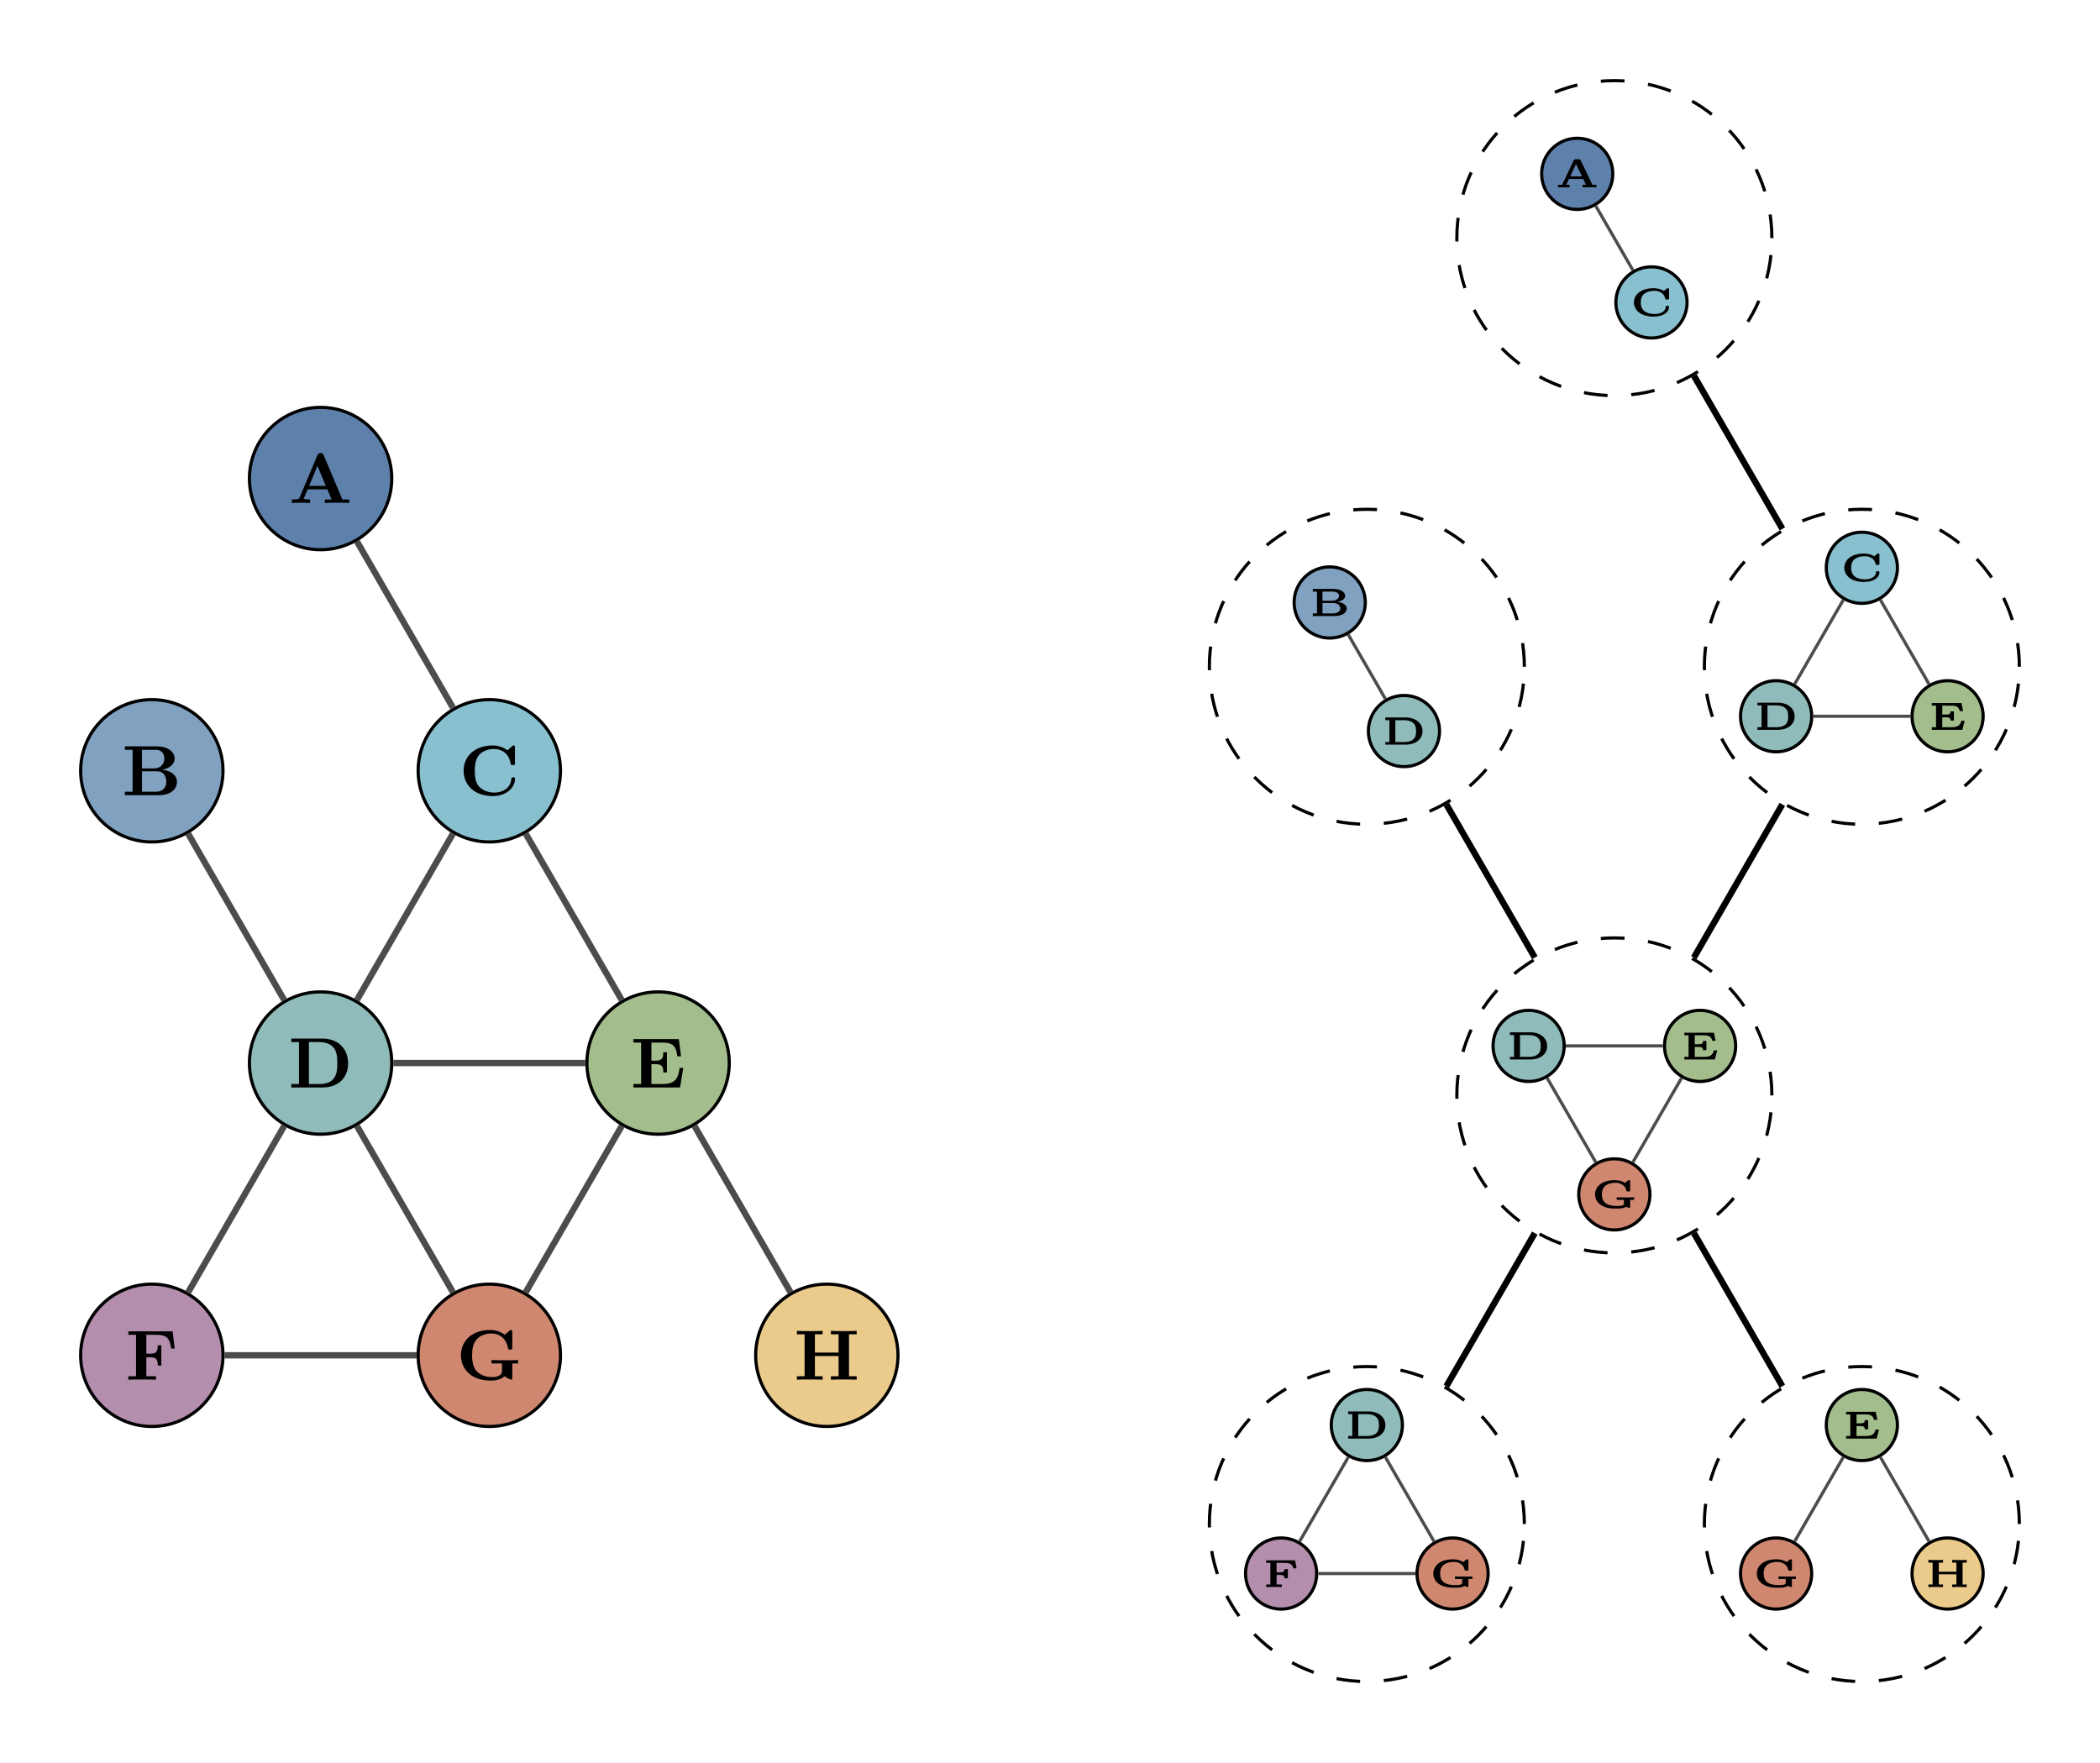
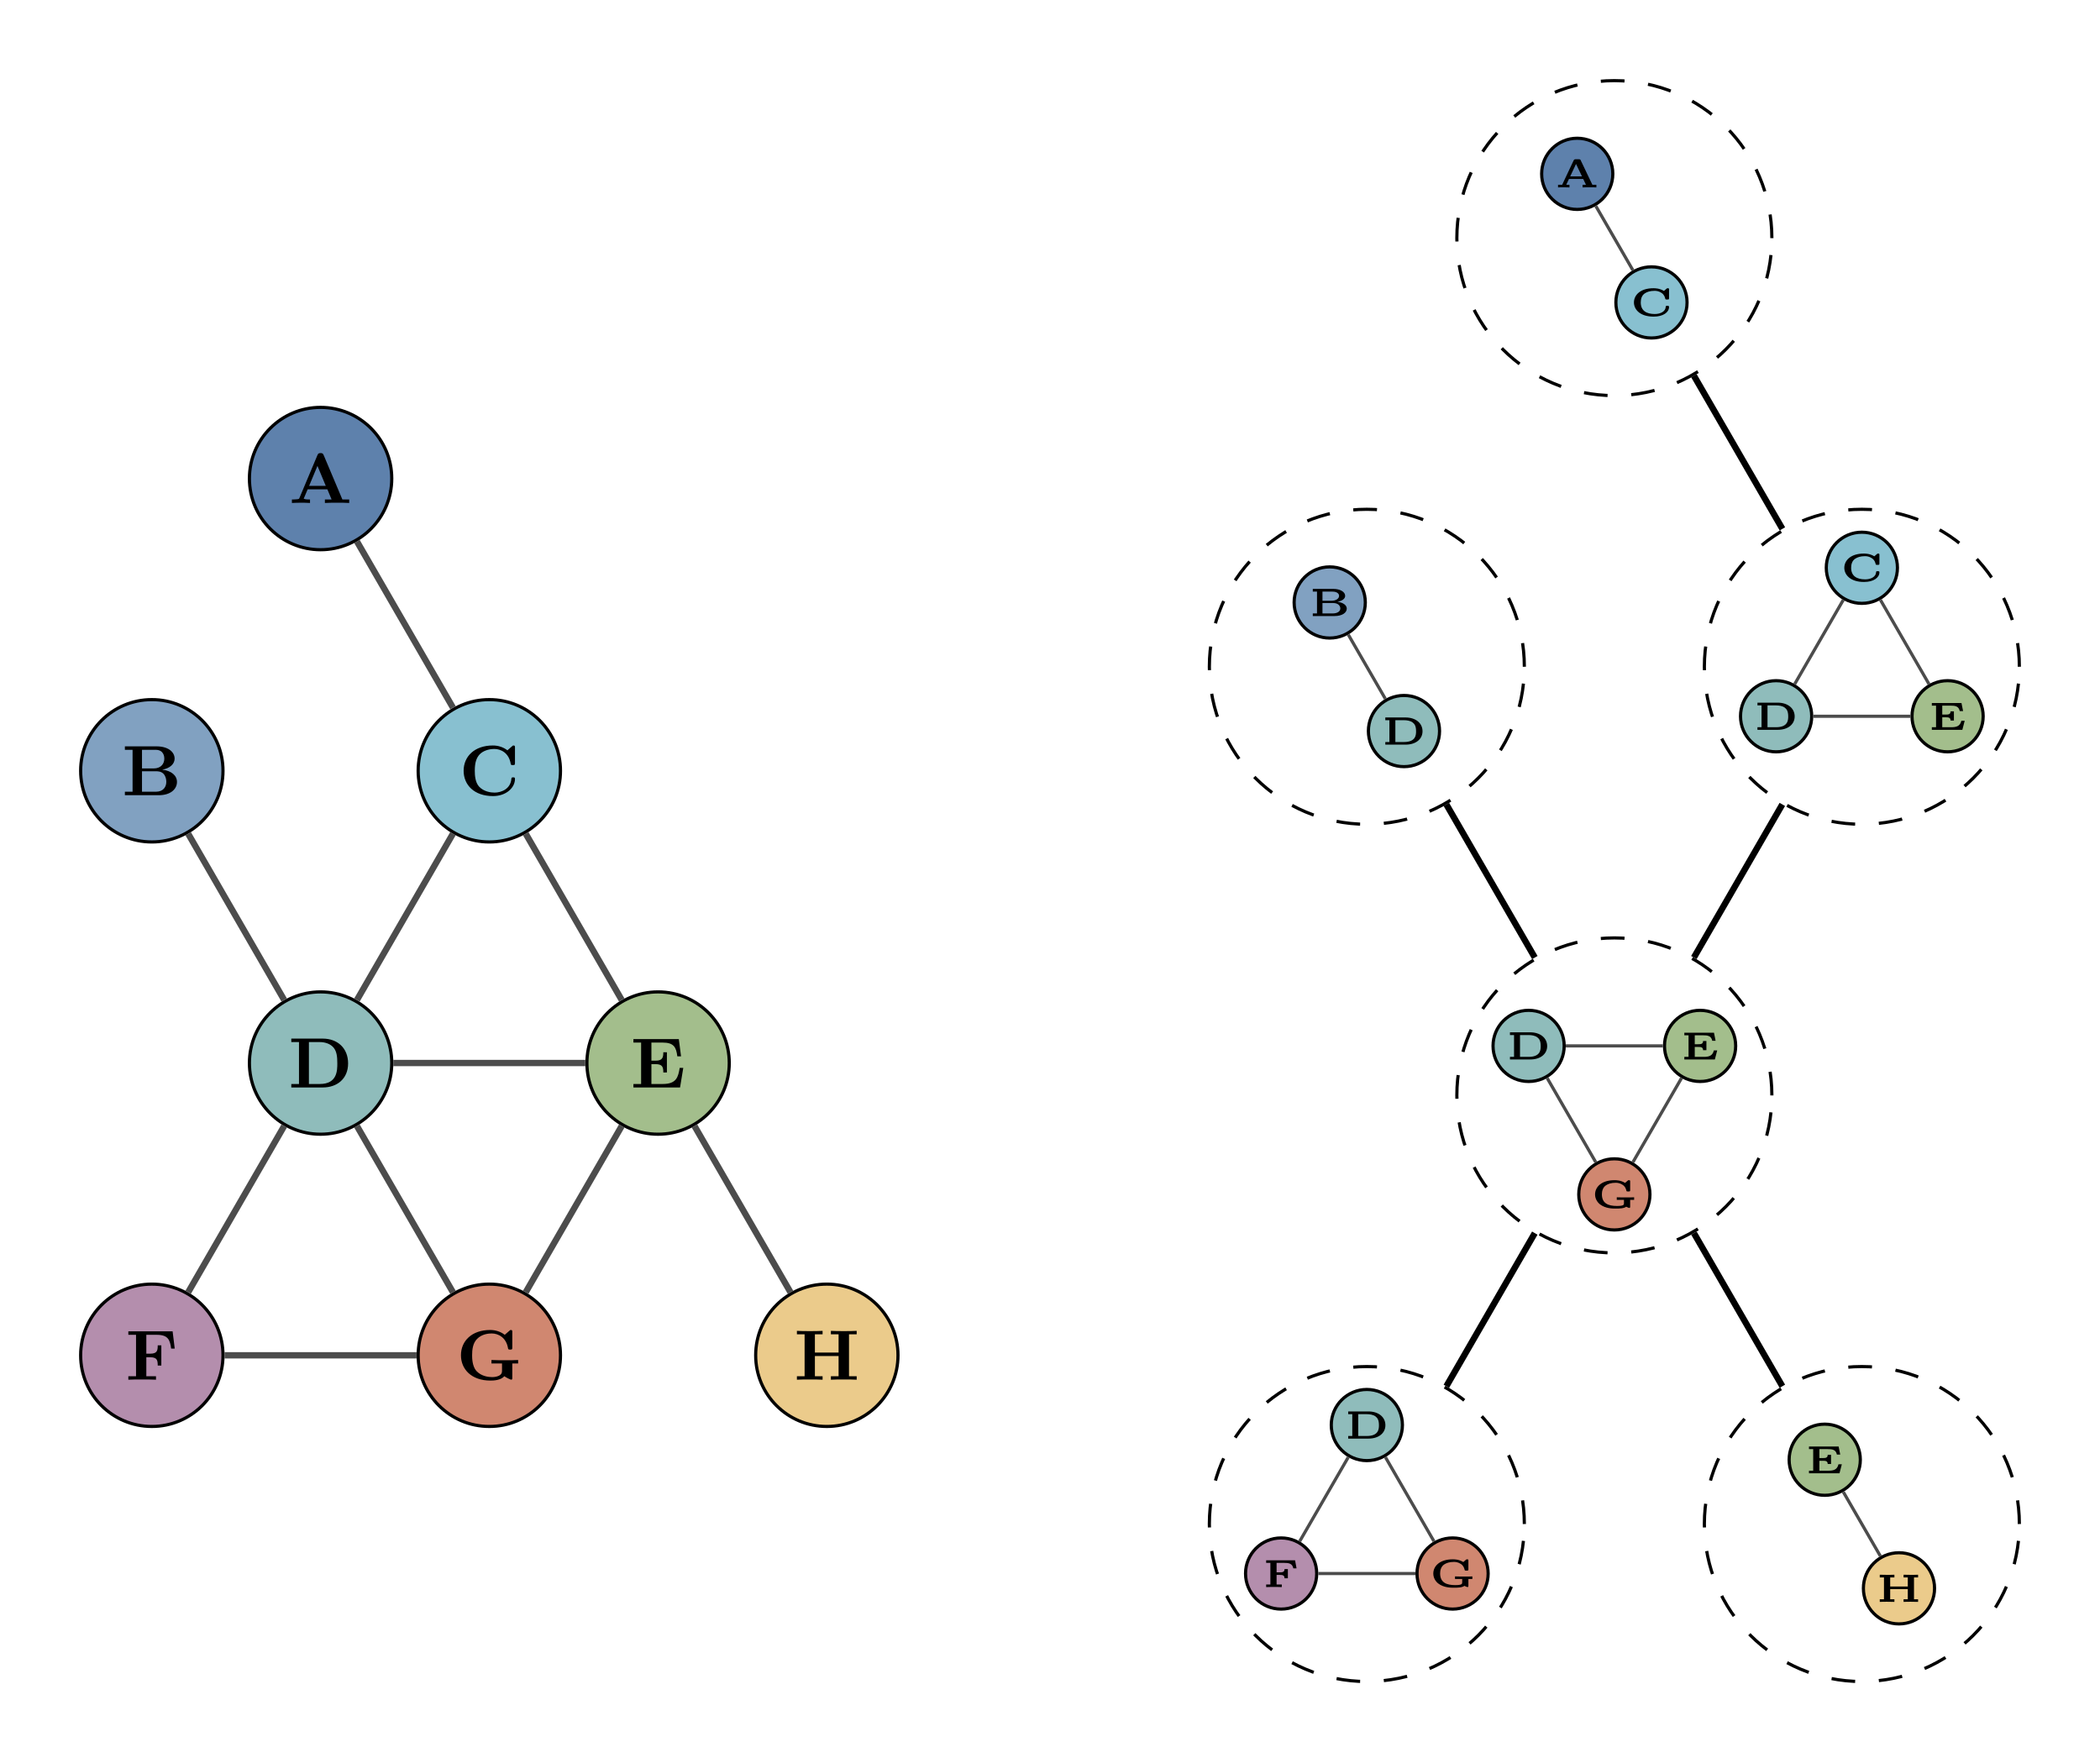
<svg xmlns="http://www.w3.org/2000/svg" xmlns:xlink="http://www.w3.org/1999/xlink" width="264.566pt" height="222.025pt" viewBox="0 0 264.566 222.025">
  <defs>
    <g>
      <g id="glyph-0-0">
        <path d="M 4.391 -6.031 C 4.297 -6.281 4.156 -6.281 4 -6.281 C 3.844 -6.281 3.703 -6.281 3.609 -6.031 L 1.344 -0.641 C 1.281 -0.5 1.281 -0.5 1.047 -0.469 C 0.891 -0.453 0.719 -0.438 0.578 -0.438 L 0.391 -0.438 L 0.391 0 C 0.891 -0.016 1 -0.031 1.484 -0.031 C 1.828 -0.031 2.109 -0.031 2.672 0 L 2.672 -0.438 C 2.438 -0.438 2.125 -0.438 1.875 -0.531 L 2.375 -1.719 L 4.859 -1.719 L 5.391 -0.438 L 4.547 -0.438 L 4.547 0 C 4.859 -0.031 5.766 -0.031 6.141 -0.031 C 6.516 -0.031 7.281 -0.031 7.609 0 L 7.609 -0.438 L 6.75 -0.438 Z M 3.609 -4.672 L 4.656 -2.156 L 2.562 -2.156 Z M 3.609 -4.672 " />
      </g>
      <g id="glyph-0-1">
        <path d="M 1.344 -5.719 L 1.344 -0.438 L 0.375 -0.438 L 0.375 0 L 4.641 0 C 6.172 0 6.938 -0.797 6.938 -1.672 C 6.938 -2.453 6.281 -3.078 5.078 -3.219 C 6.078 -3.391 6.641 -3.953 6.641 -4.609 C 6.641 -5.438 5.844 -6.156 4.359 -6.156 L 0.375 -6.156 L 0.375 -5.719 Z M 2.531 -3.375 L 2.531 -5.719 L 4.25 -5.719 C 5.312 -5.719 5.344 -4.797 5.344 -4.609 C 5.344 -3.953 4.906 -3.375 4.016 -3.375 Z M 2.531 -0.438 L 2.531 -3.016 L 4.344 -3.016 C 4.5 -3.016 4.969 -3.016 5.281 -2.656 C 5.531 -2.344 5.594 -1.969 5.594 -1.688 C 5.594 -1.062 5.234 -0.438 4.266 -0.438 Z M 2.531 -0.438 " />
      </g>
      <g id="glyph-0-2">
        <path d="M 7.062 -6 C 7.062 -6.156 7.062 -6.266 6.891 -6.266 C 6.797 -6.266 6.781 -6.25 6.703 -6.172 L 6.109 -5.656 C 5.594 -6.062 4.938 -6.266 4.281 -6.266 C 1.969 -6.266 0.594 -4.891 0.594 -3.078 C 0.594 -1.297 1.922 0.109 4.297 0.109 C 5.984 0.109 7.062 -0.969 7.062 -2.047 C 7.062 -2.25 6.984 -2.25 6.828 -2.25 C 6.734 -2.25 6.625 -2.25 6.609 -2.094 C 6.531 -0.797 5.344 -0.328 4.5 -0.328 C 4.016 -0.328 3.141 -0.438 2.531 -1.094 C 2.062 -1.625 2 -2.469 2 -3.078 C 2 -4.156 2.219 -4.688 2.578 -5.109 C 3 -5.578 3.734 -5.828 4.469 -5.828 C 5.266 -5.828 6.312 -5.344 6.531 -3.922 C 6.562 -3.797 6.656 -3.797 6.797 -3.797 C 7.047 -3.797 7.062 -3.828 7.062 -4.062 Z M 7.062 -6 " />
      </g>
      <g id="glyph-0-3">
        <path d="M 1.344 -5.719 L 1.344 -0.438 L 0.375 -0.438 L 0.375 0 L 4.344 0 C 6.125 0 7.531 -1.078 7.531 -3.031 C 7.531 -4.938 6.219 -6.156 4.328 -6.156 L 0.375 -6.156 L 0.375 -5.719 Z M 2.594 -0.438 L 2.594 -5.719 L 3.953 -5.719 C 4.656 -5.719 5.328 -5.484 5.719 -5 C 6.109 -4.5 6.172 -3.859 6.172 -3.031 C 6.172 -2.156 6.172 -0.438 3.969 -0.438 Z M 2.594 -0.438 " />
      </g>
      <g id="glyph-0-4">
        <path d="M 6.656 -2.469 L 6.203 -2.469 C 6.016 -1.328 5.812 -0.438 4.078 -0.438 L 2.641 -0.438 L 2.641 -2.938 L 3.172 -2.938 C 4.047 -2.938 4.141 -2.547 4.141 -1.891 L 4.594 -1.891 L 4.594 -4.438 L 4.141 -4.438 C 4.141 -3.781 4.047 -3.375 3.172 -3.375 L 2.641 -3.375 L 2.641 -5.656 L 4.062 -5.656 C 5.484 -5.656 5.766 -5.047 5.906 -3.922 L 6.375 -3.922 L 6.094 -6.094 L 0.375 -6.094 L 0.375 -5.656 L 1.344 -5.656 L 1.344 -0.438 L 0.375 -0.438 L 0.375 0 L 6.25 0 Z M 6.656 -2.469 " />
      </g>
      <g id="glyph-0-5">
        <path d="M 5.953 -6.094 L 0.375 -6.094 L 0.375 -5.656 L 1.344 -5.656 L 1.344 -0.438 L 0.375 -0.438 L 0.375 0 C 0.688 -0.031 1.672 -0.031 2.047 -0.031 C 2.469 -0.031 3.484 -0.031 3.859 0 L 3.859 -0.438 L 2.641 -0.438 L 2.641 -2.828 L 3.125 -2.828 C 4 -2.828 4.078 -2.453 4.078 -1.781 L 4.531 -1.781 L 4.531 -4.328 L 4.078 -4.328 C 4.078 -3.656 4 -3.281 3.125 -3.281 L 2.641 -3.281 L 2.641 -5.656 L 3.969 -5.656 C 5.406 -5.656 5.625 -4.984 5.766 -3.922 L 6.219 -3.922 Z M 5.953 -6.094 " />
      </g>
      <g id="glyph-0-6">
        <path d="M 7.062 -2.047 L 7.797 -2.047 L 7.797 -2.484 C 7.453 -2.453 6.672 -2.453 6.281 -2.453 C 5.844 -2.453 4.828 -2.453 4.438 -2.484 L 4.438 -2.047 L 5.766 -2.047 L 5.766 -1.141 C 5.766 -0.953 5.766 -0.703 5.375 -0.5 C 5.141 -0.391 4.844 -0.328 4.547 -0.328 C 4.062 -0.328 3.172 -0.422 2.531 -1.109 C 2.016 -1.703 2 -2.703 2 -3.078 C 2 -3.766 2.078 -4.594 2.625 -5.141 C 3.234 -5.766 4.094 -5.828 4.469 -5.828 C 5.266 -5.828 6.312 -5.344 6.531 -3.922 C 6.562 -3.797 6.656 -3.797 6.797 -3.797 C 7.047 -3.797 7.062 -3.828 7.062 -4.062 L 7.062 -6 C 7.062 -6.156 7.062 -6.266 6.891 -6.266 C 6.797 -6.266 6.781 -6.25 6.703 -6.172 L 6.109 -5.656 C 5.594 -6.062 4.938 -6.266 4.281 -6.266 C 1.969 -6.266 0.594 -4.891 0.594 -3.078 C 0.594 -1.344 1.891 0.109 4.312 0.109 C 4.719 0.109 5.594 0.078 6.062 -0.438 C 6.312 -0.25 6.859 0 6.938 0 C 7.062 0 7.062 -0.141 7.062 -0.266 Z M 7.062 -2.047 " />
      </g>
      <g id="glyph-0-7">
        <path d="M 6.938 -5.719 L 7.906 -5.719 L 7.906 -6.156 C 7.594 -6.125 6.656 -6.125 6.281 -6.125 C 5.922 -6.125 4.984 -6.125 4.656 -6.156 L 4.656 -5.719 L 5.625 -5.719 L 5.625 -3.422 L 2.641 -3.422 L 2.641 -5.719 L 3.609 -5.719 L 3.609 -6.156 C 3.297 -6.125 2.375 -6.125 2 -6.125 C 1.625 -6.125 0.688 -6.125 0.375 -6.156 L 0.375 -5.719 L 1.344 -5.719 L 1.344 -0.438 L 0.375 -0.438 L 0.375 0 C 0.688 -0.031 1.625 -0.031 1.984 -0.031 C 2.359 -0.031 3.297 -0.031 3.609 0 L 3.609 -0.438 L 2.641 -0.438 L 2.641 -2.984 L 5.625 -2.984 L 5.625 -0.438 L 4.656 -0.438 L 4.656 0 C 4.984 -0.031 5.906 -0.031 6.281 -0.031 C 6.641 -0.031 7.594 -0.031 7.906 0 L 7.906 -0.438 L 6.938 -0.438 Z M 6.938 -5.719 " />
      </g>
      <g id="glyph-1-0">
        <path d="M 4.094 -3.375 L 0.453 -3.375 L 0.453 -3.047 L 0.984 -3.047 L 0.984 -0.328 L 0.453 -0.328 L 0.453 0 C 0.766 -0.016 1.234 -0.016 1.391 -0.016 C 1.672 -0.016 2.172 -0.016 2.422 0 L 2.422 -0.328 L 1.766 -0.328 L 1.766 -1.531 L 2.172 -1.531 C 2.516 -1.531 2.766 -1.5 2.766 -1.109 L 3.188 -1.109 L 3.188 -2.266 L 2.766 -2.266 C 2.766 -1.891 2.516 -1.859 2.172 -1.859 L 1.766 -1.859 L 1.766 -3.047 L 2.75 -3.047 C 3.266 -3.047 3.75 -3 3.875 -2.359 L 4.281 -2.359 Z M 4.094 -3.375 " />
      </g>
      <g id="glyph-1-1">
        <path d="M 0.484 -3.422 L 0.484 -3.078 L 1 -3.078 L 1 -0.328 L 0.484 -0.328 L 0.484 0 L 3.031 0 C 4.328 0 5.172 -0.688 5.172 -1.688 C 5.172 -2.719 4.297 -3.422 3.031 -3.422 Z M 1.75 -0.328 L 1.75 -3.078 L 2.828 -3.078 C 3.203 -3.078 3.625 -3.016 3.922 -2.797 C 4.172 -2.609 4.359 -2.344 4.359 -1.688 C 4.359 -1.219 4.328 -0.328 2.828 -0.328 Z M 1.75 -0.328 " />
      </g>
      <g id="glyph-1-2">
        <path d="M 4.906 -1.016 L 5.406 -1.016 L 5.406 -1.344 C 5.125 -1.328 4.859 -1.328 4.453 -1.328 C 4.156 -1.328 3.469 -1.328 3.219 -1.344 L 3.219 -1.016 L 4.125 -1.016 L 4.125 -0.609 C 4.125 -0.406 4.125 -0.25 3.234 -0.25 C 2.141 -0.25 1.344 -0.578 1.344 -1.719 C 1.344 -2.078 1.438 -2.562 1.844 -2.844 C 2.125 -3.031 2.5 -3.172 3.094 -3.172 C 3.297 -3.172 3.625 -3.141 3.969 -2.906 C 4.328 -2.656 4.391 -2.328 4.438 -2.156 C 4.453 -2.078 4.531 -2.078 4.609 -2.078 L 4.719 -2.078 C 4.875 -2.078 4.906 -2.094 4.906 -2.25 L 4.906 -3.328 C 4.906 -3.438 4.906 -3.5 4.75 -3.5 C 4.688 -3.5 4.672 -3.5 4.609 -3.453 L 4.266 -3.156 C 3.703 -3.5 3.125 -3.5 2.953 -3.5 C 1.25 -3.5 0.484 -2.609 0.484 -1.703 C 0.484 -1.172 0.766 -0.719 1.109 -0.453 C 1.797 0.078 2.688 0.078 3.078 0.078 C 3.578 0.078 4.125 0.062 4.406 -0.156 C 4.5 -0.094 4.75 0 4.797 0 C 4.906 0 4.906 -0.109 4.906 -0.172 Z M 4.906 -1.016 " />
      </g>
      <g id="glyph-1-3">
        <path d="M 4.594 -1.141 L 4.172 -1.141 C 4 -0.406 3.484 -0.328 2.875 -0.328 L 1.766 -0.328 L 1.766 -1.578 L 2.203 -1.578 C 2.531 -1.578 2.812 -1.562 2.812 -1.172 L 3.234 -1.172 L 3.234 -2.328 L 2.812 -2.328 C 2.812 -1.938 2.531 -1.922 2.203 -1.922 L 1.766 -1.922 L 1.766 -3.047 L 2.812 -3.047 C 3.359 -3.047 3.844 -3 3.969 -2.359 L 4.391 -2.359 L 4.188 -3.375 L 0.453 -3.375 L 0.453 -3.047 L 0.984 -3.047 L 0.984 -0.328 L 0.453 -0.328 L 0.453 0 L 4.297 0 Z M 4.594 -1.141 " />
      </g>
      <g id="glyph-1-4">
        <path d="M 4.766 -3.078 L 5.281 -3.078 L 5.281 -3.422 C 5 -3.406 4.547 -3.406 4.375 -3.406 C 4.266 -3.406 3.781 -3.406 3.453 -3.422 L 3.453 -3.078 L 3.984 -3.078 L 3.984 -1.938 L 1.766 -1.938 L 1.766 -3.078 L 2.297 -3.078 L 2.297 -3.422 C 2 -3.406 1.547 -3.406 1.375 -3.406 C 1.266 -3.406 0.781 -3.406 0.453 -3.422 L 0.453 -3.078 L 0.984 -3.078 L 0.984 -0.328 L 0.453 -0.328 L 0.453 0 C 0.75 -0.016 1.203 -0.016 1.375 -0.016 C 1.484 -0.016 1.969 -0.016 2.297 0 L 2.297 -0.328 L 1.766 -0.328 L 1.766 -1.609 L 3.984 -1.609 L 3.984 -0.328 L 3.453 -0.328 L 3.453 0 C 3.75 -0.016 4.203 -0.016 4.375 -0.016 C 4.469 -0.016 4.953 -0.016 5.281 0 L 5.281 -0.328 L 4.766 -0.328 Z M 4.766 -3.078 " />
      </g>
      <g id="glyph-1-5">
        <path d="M 0.5 -3.422 L 0.5 -3.078 L 1.031 -3.078 L 1.031 -0.328 L 0.5 -0.328 L 0.5 0 L 3.234 0 C 4.219 0 4.781 -0.422 4.781 -0.938 C 4.781 -1.359 4.344 -1.703 3.594 -1.797 C 4.203 -1.906 4.578 -2.172 4.578 -2.547 C 4.578 -3.031 3.984 -3.422 3.047 -3.422 Z M 1.719 -1.922 L 1.719 -3.078 L 2.984 -3.078 C 3.578 -3.078 3.812 -2.797 3.812 -2.547 C 3.812 -2.188 3.422 -1.922 2.828 -1.922 Z M 1.719 -0.328 L 1.719 -1.641 L 3.047 -1.641 C 3.781 -1.641 3.969 -1.219 3.969 -0.953 C 3.969 -0.562 3.562 -0.328 3 -0.328 Z M 1.719 -0.328 " />
      </g>
      <g id="glyph-1-6">
        <path d="M 4.906 -3.328 C 4.906 -3.438 4.906 -3.5 4.75 -3.5 C 4.688 -3.5 4.672 -3.5 4.609 -3.453 L 4.266 -3.156 C 3.703 -3.5 3.125 -3.5 2.953 -3.5 C 1.25 -3.5 0.484 -2.609 0.484 -1.703 C 0.484 -0.844 1.219 0.078 2.969 0.078 C 4.172 0.078 4.906 -0.469 4.906 -1.141 C 4.906 -1.281 4.812 -1.281 4.719 -1.281 L 4.656 -1.281 C 4.531 -1.281 4.5 -1.281 4.484 -1.125 C 4.453 -0.578 3.844 -0.25 3.109 -0.25 C 2.031 -0.25 1.344 -0.688 1.344 -1.703 C 1.344 -2.125 1.453 -2.578 1.844 -2.844 C 2.125 -3.031 2.5 -3.172 3.094 -3.172 C 3.297 -3.172 3.625 -3.141 3.969 -2.906 C 4.328 -2.656 4.391 -2.328 4.438 -2.156 C 4.453 -2.078 4.531 -2.078 4.609 -2.078 L 4.719 -2.078 C 4.875 -2.078 4.906 -2.094 4.906 -2.25 Z M 4.906 -3.328 " />
      </g>
      <g id="glyph-1-7">
        <path d="M 3.234 -3.375 C 3.188 -3.5 3.156 -3.547 2.969 -3.547 L 2.594 -3.547 C 2.469 -3.547 2.391 -3.547 2.312 -3.375 L 0.875 -0.328 L 0.359 -0.328 L 0.359 0 C 0.594 -0.016 0.812 -0.016 1.047 -0.016 C 1.312 -0.016 1.641 0 1.797 0 L 1.797 -0.328 L 1.391 -0.328 L 1.734 -1.062 L 3.531 -1.062 L 3.875 -0.328 L 3.453 -0.328 L 3.453 0 C 3.719 -0.016 4.156 -0.016 4.359 -0.016 C 4.656 -0.016 4.922 -0.016 5.188 0 L 5.188 -0.328 L 4.688 -0.328 Z M 2.625 -2.953 L 3.375 -1.391 L 1.891 -1.391 Z M 2.625 -2.953 " />
      </g>
    </g>
  </defs>
  <path fill-rule="nonzero" fill="rgb(36.864%, 50.586%, 67.45%)" fill-opacity="1" stroke-width="0.399" stroke-linecap="butt" stroke-linejoin="miter" stroke="rgb(0%, 0%, 0%)" stroke-opacity="1" stroke-miterlimit="10" d="M -12.293 131.728 C -12.293 136.681 -16.308 140.693 -21.261 140.693 C -26.21 140.693 -30.226 136.681 -30.226 131.728 C -30.226 126.775 -26.21 122.759 -21.261 122.759 C -16.308 122.759 -12.293 126.775 -12.293 131.728 Z M -12.293 131.728 " transform="matrix(1, 0, 0, -1, 61.648, 192.021)" />
  <g fill="rgb(0%, 0%, 0%)" fill-opacity="1">
    <use xlink:href="#glyph-0-0" x="36.385" y="63.371" />
  </g>
  <path fill-rule="nonzero" fill="rgb(50.586%, 63.135%, 75.687%)" fill-opacity="1" stroke-width="0.399" stroke-linecap="butt" stroke-linejoin="miter" stroke="rgb(0%, 0%, 0%)" stroke-opacity="1" stroke-miterlimit="10" d="M -33.554 94.904 C -33.554 99.857 -37.57 103.873 -42.519 103.873 C -47.472 103.873 -51.488 99.857 -51.488 94.904 C -51.488 89.955 -47.472 85.939 -42.519 85.939 C -37.57 85.939 -33.554 89.955 -33.554 94.904 Z M -33.554 94.904 " transform="matrix(1, 0, 0, -1, 61.648, 192.021)" />
  <g fill="rgb(0%, 0%, 0%)" fill-opacity="1">
    <use xlink:href="#glyph-0-1" x="15.358" y="100.193" />
  </g>
  <path fill-rule="nonzero" fill="rgb(53.333%, 75.293%, 81.569%)" fill-opacity="1" stroke-width="0.399" stroke-linecap="butt" stroke-linejoin="miter" stroke="rgb(0%, 0%, 0%)" stroke-opacity="1" stroke-miterlimit="10" d="M 8.965 94.904 C 8.965 99.857 4.954 103.873 0 103.873 C -4.953 103.873 -8.968 99.857 -8.968 94.904 C -8.968 89.955 -4.953 85.939 0 85.939 C 4.954 85.939 8.965 89.955 8.965 94.904 Z M 8.965 94.904 " transform="matrix(1, 0, 0, -1, 61.648, 192.021)" />
  <g fill="rgb(0%, 0%, 0%)" fill-opacity="1">
    <use xlink:href="#glyph-0-2" x="57.816" y="100.193" />
  </g>
  <path fill-rule="nonzero" fill="rgb(56.078%, 73.723%, 73.334%)" fill-opacity="1" stroke-width="0.399" stroke-linecap="butt" stroke-linejoin="miter" stroke="rgb(0%, 0%, 0%)" stroke-opacity="1" stroke-miterlimit="10" d="M -12.293 58.084 C -12.293 63.033 -16.308 67.048 -21.261 67.048 C -26.21 67.048 -30.226 63.033 -30.226 58.084 C -30.226 53.13 -26.21 49.115 -21.261 49.115 C -16.308 49.115 -12.293 53.13 -12.293 58.084 Z M -12.293 58.084 " transform="matrix(1, 0, 0, -1, 61.648, 192.021)" />
  <g fill="rgb(0%, 0%, 0%)" fill-opacity="1">
    <use xlink:href="#glyph-0-3" x="36.324" y="137.015" />
  </g>
  <path fill-rule="nonzero" fill="rgb(63.921%, 74.509%, 54.903%)" fill-opacity="1" stroke-width="0.399" stroke-linecap="butt" stroke-linejoin="miter" stroke="rgb(0%, 0%, 0%)" stroke-opacity="1" stroke-miterlimit="10" d="M 30.227 58.084 C 30.227 63.033 26.211 67.048 21.258 67.048 C 16.309 67.048 12.293 63.033 12.293 58.084 C 12.293 53.13 16.309 49.115 21.258 49.115 C 26.211 49.115 30.227 53.13 30.227 58.084 Z M 30.227 58.084 " transform="matrix(1, 0, 0, -1, 61.648, 192.021)" />
  <g fill="rgb(0%, 0%, 0%)" fill-opacity="1">
    <use xlink:href="#glyph-0-4" x="79.426" y="137.015" />
  </g>
  <path fill-rule="nonzero" fill="rgb(70.589%, 55.684%, 67.844%)" fill-opacity="1" stroke-width="0.399" stroke-linecap="butt" stroke-linejoin="miter" stroke="rgb(0%, 0%, 0%)" stroke-opacity="1" stroke-miterlimit="10" d="M -33.554 21.259 C -33.554 26.212 -37.57 30.228 -42.519 30.228 C -47.472 30.228 -51.488 26.212 -51.488 21.259 C -51.488 16.306 -47.472 12.294 -42.519 12.294 C -37.57 12.294 -33.554 16.306 -33.554 21.259 Z M -33.554 21.259 " transform="matrix(1, 0, 0, -1, 61.648, 192.021)" />
  <g fill="rgb(0%, 0%, 0%)" fill-opacity="1">
    <use xlink:href="#glyph-0-5" x="15.794" y="173.837" />
  </g>
  <path fill-rule="nonzero" fill="rgb(81.569%, 52.939%, 43.921%)" fill-opacity="1" stroke-width="0.399" stroke-linecap="butt" stroke-linejoin="miter" stroke="rgb(0%, 0%, 0%)" stroke-opacity="1" stroke-miterlimit="10" d="M 8.965 21.259 C 8.965 26.212 4.954 30.228 0 30.228 C -4.953 30.228 -8.968 26.212 -8.968 21.259 C -8.968 16.306 -4.953 12.294 0 12.294 C 4.954 12.294 8.965 16.306 8.965 21.259 Z M 8.965 21.259 " transform="matrix(1, 0, 0, -1, 61.648, 192.021)" />
  <g fill="rgb(0%, 0%, 0%)" fill-opacity="1">
    <use xlink:href="#glyph-0-6" x="57.479" y="173.837" />
  </g>
  <path fill-rule="nonzero" fill="rgb(92.157%, 79.607%, 54.509%)" fill-opacity="1" stroke-width="0.399" stroke-linecap="butt" stroke-linejoin="miter" stroke="rgb(0%, 0%, 0%)" stroke-opacity="1" stroke-miterlimit="10" d="M 51.485 21.259 C 51.485 26.212 47.473 30.228 42.52 30.228 C 37.567 30.228 33.555 26.212 33.555 21.259 C 33.555 16.306 37.567 12.294 42.52 12.294 C 47.473 12.294 51.485 16.306 51.485 21.259 Z M 51.485 21.259 " transform="matrix(1, 0, 0, -1, 61.648, 192.021)" />
  <g fill="rgb(0%, 0%, 0%)" fill-opacity="1">
    <use xlink:href="#glyph-0-7" x="100.023" y="173.837" />
  </g>
  <path fill="none" stroke-width="0.797" stroke-linecap="butt" stroke-linejoin="miter" stroke="rgb(29.999%, 29.999%, 29.999%)" stroke-opacity="1" stroke-miterlimit="10" d="M -16.679 123.802 L -4.582 102.853 " transform="matrix(1, 0, 0, -1, 61.648, 192.021)" />
  <path fill="none" stroke-width="0.797" stroke-linecap="butt" stroke-linejoin="miter" stroke="rgb(29.999%, 29.999%, 29.999%)" stroke-opacity="1" stroke-miterlimit="10" d="M -37.941 86.974 L -25.847 66.025 " transform="matrix(1, 0, 0, -1, 61.648, 192.021)" />
  <path fill="none" stroke-width="0.797" stroke-linecap="butt" stroke-linejoin="miter" stroke="rgb(29.999%, 29.999%, 29.999%)" stroke-opacity="1" stroke-miterlimit="10" d="M -4.585 86.978 L -16.679 66.025 " transform="matrix(1, 0, 0, -1, 61.648, 192.021)" />
  <path fill="none" stroke-width="0.797" stroke-linecap="butt" stroke-linejoin="miter" stroke="rgb(29.999%, 29.999%, 29.999%)" stroke-opacity="1" stroke-miterlimit="10" d="M 4.586 86.978 L 16.68 66.025 " transform="matrix(1, 0, 0, -1, 61.648, 192.021)" />
  <path fill="none" stroke-width="0.797" stroke-linecap="butt" stroke-linejoin="miter" stroke="rgb(29.999%, 29.999%, 29.999%)" stroke-opacity="1" stroke-miterlimit="10" d="M -12.097 58.087 L 12.094 58.087 " transform="matrix(1, 0, 0, -1, 61.648, 192.021)" />
  <path fill="none" stroke-width="0.797" stroke-linecap="butt" stroke-linejoin="miter" stroke="rgb(29.999%, 29.999%, 29.999%)" stroke-opacity="1" stroke-miterlimit="10" d="M -25.847 50.15 L -37.941 29.201 " transform="matrix(1, 0, 0, -1, 61.648, 192.021)" />
  <path fill="none" stroke-width="0.797" stroke-linecap="butt" stroke-linejoin="miter" stroke="rgb(29.999%, 29.999%, 29.999%)" stroke-opacity="1" stroke-miterlimit="10" d="M -16.679 50.15 L -4.582 29.197 " transform="matrix(1, 0, 0, -1, 61.648, 192.021)" />
  <path fill="none" stroke-width="0.797" stroke-linecap="butt" stroke-linejoin="miter" stroke="rgb(29.999%, 29.999%, 29.999%)" stroke-opacity="1" stroke-miterlimit="10" d="M 16.68 50.15 L 4.582 29.197 " transform="matrix(1, 0, 0, -1, 61.648, 192.021)" />
  <path fill="none" stroke-width="0.797" stroke-linecap="butt" stroke-linejoin="miter" stroke="rgb(29.999%, 29.999%, 29.999%)" stroke-opacity="1" stroke-miterlimit="10" d="M 25.848 50.15 L 37.942 29.201 " transform="matrix(1, 0, 0, -1, 61.648, 192.021)" />
  <path fill="none" stroke-width="0.797" stroke-linecap="butt" stroke-linejoin="miter" stroke="rgb(29.999%, 29.999%, 29.999%)" stroke-opacity="1" stroke-miterlimit="10" d="M -33.359 21.259 L -9.168 21.259 " transform="matrix(1, 0, 0, -1, 61.648, 192.021)" />
  <path fill="none" stroke-width="0.399" stroke-linecap="butt" stroke-linejoin="miter" stroke="rgb(0%, 0%, 0%)" stroke-opacity="1" stroke-dasharray="2.989 2.989" stroke-miterlimit="10" d="M 130.395 0.001 C 130.395 10.959 121.512 19.841 110.551 19.841 C 99.594 19.841 90.711 10.959 90.711 0.001 C 90.711 -10.959 99.594 -19.842 110.551 -19.842 C 121.512 -19.842 130.395 -10.959 130.395 0.001 Z M 130.395 0.001 " transform="matrix(1, 0, 0, -1, 61.648, 192.021)" />
  <path fill="none" stroke-width="0.399" stroke-linecap="butt" stroke-linejoin="miter" stroke="rgb(0%, 0%, 0%)" stroke-opacity="1" stroke-dasharray="2.989 2.989" stroke-miterlimit="10" d="M 192.758 0.001 C 192.758 10.959 183.875 19.841 172.915 19.841 C 161.957 19.841 153.075 10.959 153.075 0.001 C 153.075 -10.959 161.957 -19.842 172.915 -19.842 C 183.875 -19.842 192.758 -10.959 192.758 0.001 Z M 192.758 0.001 " transform="matrix(1, 0, 0, -1, 61.648, 192.021)" />
  <path fill="none" stroke-width="0.399" stroke-linecap="butt" stroke-linejoin="miter" stroke="rgb(0%, 0%, 0%)" stroke-opacity="1" stroke-dasharray="2.989 2.989" stroke-miterlimit="10" d="M 161.579 54.005 C 161.579 64.966 152.692 73.849 141.735 73.849 C 130.774 73.849 121.891 64.966 121.891 54.005 C 121.891 43.048 130.774 34.162 141.735 34.162 C 152.692 34.162 161.579 43.048 161.579 54.005 Z M 161.579 54.005 " transform="matrix(1, 0, 0, -1, 61.648, 192.021)" />
  <path fill="none" stroke-width="0.399" stroke-linecap="butt" stroke-linejoin="miter" stroke="rgb(0%, 0%, 0%)" stroke-opacity="1" stroke-dasharray="2.989 2.989" stroke-miterlimit="10" d="M 130.395 108.013 C 130.395 118.97 121.512 127.853 110.551 127.853 C 99.594 127.853 90.711 118.97 90.711 108.013 C 90.711 97.052 99.594 88.169 110.551 88.169 C 121.512 88.169 130.395 97.052 130.395 108.013 Z M 130.395 108.013 " transform="matrix(1, 0, 0, -1, 61.648, 192.021)" />
  <path fill="none" stroke-width="0.399" stroke-linecap="butt" stroke-linejoin="miter" stroke="rgb(0%, 0%, 0%)" stroke-opacity="1" stroke-dasharray="2.989 2.989" stroke-miterlimit="10" d="M 192.758 108.013 C 192.758 118.97 183.875 127.853 172.915 127.853 C 161.957 127.853 153.075 118.97 153.075 108.013 C 153.075 97.052 161.957 88.169 172.915 88.169 C 183.875 88.169 192.758 97.052 192.758 108.013 Z M 192.758 108.013 " transform="matrix(1, 0, 0, -1, 61.648, 192.021)" />
  <path fill="none" stroke-width="0.399" stroke-linecap="butt" stroke-linejoin="miter" stroke="rgb(0%, 0%, 0%)" stroke-opacity="1" stroke-dasharray="2.989 2.989" stroke-miterlimit="10" d="M 161.579 162.017 C 161.579 172.978 152.692 181.861 141.735 181.861 C 130.774 181.861 121.891 172.978 121.891 162.017 C 121.891 151.06 130.774 142.177 141.735 142.177 C 152.692 142.177 161.579 151.06 161.579 162.017 Z M 161.579 162.017 " transform="matrix(1, 0, 0, -1, 61.648, 192.021)" />
  <path fill="none" stroke-width="0.797" stroke-linecap="butt" stroke-linejoin="miter" stroke="rgb(0%, 0%, 0%)" stroke-opacity="1" stroke-miterlimit="10" d="M 131.711 36.654 L 120.571 17.361 " transform="matrix(1, 0, 0, -1, 61.648, 192.021)" />
  <path fill="none" stroke-width="0.797" stroke-linecap="butt" stroke-linejoin="miter" stroke="rgb(0%, 0%, 0%)" stroke-opacity="1" stroke-miterlimit="10" d="M 151.758 36.654 L 162.899 17.361 " transform="matrix(1, 0, 0, -1, 61.648, 192.021)" />
  <path fill="none" stroke-width="0.797" stroke-linecap="butt" stroke-linejoin="miter" stroke="rgb(0%, 0%, 0%)" stroke-opacity="1" stroke-miterlimit="10" d="M 151.754 71.373 L 162.895 90.669 " transform="matrix(1, 0, 0, -1, 61.648, 192.021)" />
  <path fill="none" stroke-width="0.797" stroke-linecap="butt" stroke-linejoin="miter" stroke="rgb(0%, 0%, 0%)" stroke-opacity="1" stroke-miterlimit="10" d="M 131.715 71.373 L 120.571 90.669 " transform="matrix(1, 0, 0, -1, 61.648, 192.021)" />
  <path fill="none" stroke-width="0.797" stroke-linecap="butt" stroke-linejoin="miter" stroke="rgb(0%, 0%, 0%)" stroke-opacity="1" stroke-miterlimit="10" d="M 162.903 125.388 L 151.758 144.681 " transform="matrix(1, 0, 0, -1, 61.648, 192.021)" />
  <path fill-rule="nonzero" fill="rgb(70.589%, 55.684%, 67.844%)" fill-opacity="1" stroke-width="0.399" stroke-linecap="butt" stroke-linejoin="miter" stroke="rgb(0%, 0%, 0%)" stroke-opacity="1" stroke-miterlimit="10" d="M 104.235 -6.237 C 104.235 -3.76 102.227 -1.752 99.75 -1.752 C 97.274 -1.752 95.27 -3.76 95.27 -6.237 C 95.27 -8.713 97.274 -10.717 99.75 -10.717 C 102.227 -10.717 104.235 -8.713 104.235 -6.237 Z M 104.235 -6.237 " transform="matrix(1, 0, 0, -1, 61.648, 192.021)" />
  <g fill="rgb(0%, 0%, 0%)" fill-opacity="1">
    <use xlink:href="#glyph-1-0" x="159.063" y="199.965" />
  </g>
  <path fill-rule="nonzero" fill="rgb(56.078%, 73.723%, 73.334%)" fill-opacity="1" stroke-width="0.399" stroke-linecap="butt" stroke-linejoin="miter" stroke="rgb(0%, 0%, 0%)" stroke-opacity="1" stroke-miterlimit="10" d="M 115.036 12.474 C 115.036 14.947 113.028 16.955 110.551 16.955 C 108.079 16.955 106.071 14.947 106.071 12.474 C 106.071 9.998 108.079 7.99 110.551 7.99 C 113.028 7.99 115.036 9.998 115.036 12.474 Z M 115.036 12.474 " transform="matrix(1, 0, 0, -1, 61.648, 192.021)" />
  <g fill="rgb(0%, 0%, 0%)" fill-opacity="1">
    <use xlink:href="#glyph-1-1" x="169.366" y="181.257" />
  </g>
  <path fill-rule="nonzero" fill="rgb(81.569%, 52.939%, 43.921%)" fill-opacity="1" stroke-width="0.399" stroke-linecap="butt" stroke-linejoin="miter" stroke="rgb(0%, 0%, 0%)" stroke-opacity="1" stroke-miterlimit="10" d="M 125.836 -6.237 C 125.836 -3.76 123.829 -1.752 121.356 -1.752 C 118.879 -1.752 116.872 -3.76 116.872 -6.237 C 116.872 -8.713 118.879 -10.717 121.356 -10.717 C 123.829 -10.717 125.836 -8.713 125.836 -6.237 Z M 125.836 -6.237 " transform="matrix(1, 0, 0, -1, 61.648, 192.021)" />
  <g fill="rgb(0%, 0%, 0%)" fill-opacity="1">
    <use xlink:href="#glyph-1-2" x="180.088" y="199.965" />
  </g>
  <path fill="none" stroke-width="0.399" stroke-linecap="butt" stroke-linejoin="miter" stroke="rgb(29.999%, 29.999%, 29.999%)" stroke-opacity="1" stroke-miterlimit="10" d="M 108.211 8.419 L 102.09 -2.182 " transform="matrix(1, 0, 0, -1, 61.648, 192.021)" />
  <path fill="none" stroke-width="0.399" stroke-linecap="butt" stroke-linejoin="miter" stroke="rgb(29.999%, 29.999%, 29.999%)" stroke-opacity="1" stroke-miterlimit="10" d="M 112.895 8.419 L 119.012 -2.182 " transform="matrix(1, 0, 0, -1, 61.648, 192.021)" />
  <path fill="none" stroke-width="0.399" stroke-linecap="butt" stroke-linejoin="miter" stroke="rgb(29.999%, 29.999%, 29.999%)" stroke-opacity="1" stroke-miterlimit="10" d="M 104.434 -6.237 L 116.672 -6.237 " transform="matrix(1, 0, 0, -1, 61.648, 192.021)" />
-   <path fill-rule="nonzero" fill="rgb(81.569%, 52.939%, 43.921%)" fill-opacity="1" stroke-width="0.399" stroke-linecap="butt" stroke-linejoin="miter" stroke="rgb(0%, 0%, 0%)" stroke-opacity="1" stroke-miterlimit="10" d="M 166.598 -6.237 C 166.598 -3.76 164.59 -1.752 162.114 -1.752 C 159.637 -1.752 157.629 -3.76 157.629 -6.237 C 157.629 -8.713 159.637 -10.717 162.114 -10.717 C 164.59 -10.717 166.598 -8.713 166.598 -6.237 Z M 166.598 -6.237 " transform="matrix(1, 0, 0, -1, 61.648, 192.021)" />
+   <path fill-rule="nonzero" fill="rgb(63.921%, 74.509%, 54.903%)" fill-opacity="1" stroke-width="0.399" stroke-linecap="butt" stroke-linejoin="miter" stroke="rgb(0%, 0%, 0%)" stroke-opacity="1" stroke-miterlimit="10" d="M 172.723 8.099 C 172.723 10.576 170.715 12.584 168.239 12.584 C 165.762 12.584 163.754 10.576 163.754 8.099 C 163.754 5.626 165.762 3.619 168.239 3.619 C 170.715 3.619 172.723 5.626 172.723 8.099 Z M 172.723 8.099 " transform="matrix(1, 0, 0, -1, 61.648, 192.021)" />
  <g fill="rgb(0%, 0%, 0%)" fill-opacity="1">
-     <use xlink:href="#glyph-1-2" x="220.847" y="199.965" />
+     <use xlink:href="#glyph-1-3" x="227.449" y="185.629" />
  </g>
-   <path fill-rule="nonzero" fill="rgb(63.921%, 74.509%, 54.903%)" fill-opacity="1" stroke-width="0.399" stroke-linecap="butt" stroke-linejoin="miter" stroke="rgb(0%, 0%, 0%)" stroke-opacity="1" stroke-miterlimit="10" d="M 177.399 12.474 C 177.399 14.947 175.391 16.955 172.915 16.955 C 170.438 16.955 168.434 14.947 168.434 12.474 C 168.434 9.998 170.438 7.99 172.915 7.99 C 175.391 7.99 177.399 9.998 177.399 12.474 Z M 177.399 12.474 " transform="matrix(1, 0, 0, -1, 61.648, 192.021)" />
+   <path fill-rule="nonzero" fill="rgb(92.157%, 79.607%, 54.509%)" fill-opacity="1" stroke-width="0.399" stroke-linecap="butt" stroke-linejoin="miter" stroke="rgb(0%, 0%, 0%)" stroke-opacity="1" stroke-miterlimit="10" d="M 182.075 -8.1 C 182.075 -5.624 180.067 -3.616 177.594 -3.616 C 175.118 -3.616 173.11 -5.624 173.11 -8.1 C 173.11 -10.577 175.118 -12.584 177.594 -12.584 C 180.067 -12.584 182.075 -10.577 182.075 -8.1 Z M 182.075 -8.1 " transform="matrix(1, 0, 0, -1, 61.648, 192.021)" />
  <g fill="rgb(0%, 0%, 0%)" fill-opacity="1">
-     <use xlink:href="#glyph-1-3" x="232.126" y="181.257" />
+     <use xlink:href="#glyph-1-4" x="236.367" y="201.83" />
  </g>
-   <path fill-rule="nonzero" fill="rgb(92.157%, 79.607%, 54.509%)" fill-opacity="1" stroke-width="0.399" stroke-linecap="butt" stroke-linejoin="miter" stroke="rgb(0%, 0%, 0%)" stroke-opacity="1" stroke-miterlimit="10" d="M 188.2 -6.237 C 188.2 -3.76 186.192 -1.752 183.715 -1.752 C 181.243 -1.752 179.235 -3.76 179.235 -6.237 C 179.235 -8.713 181.243 -10.717 183.715 -10.717 C 186.192 -10.717 188.2 -8.713 188.2 -6.237 Z M 188.2 -6.237 " transform="matrix(1, 0, 0, -1, 61.648, 192.021)" />
-   <g fill="rgb(0%, 0%, 0%)" fill-opacity="1">
-     <use xlink:href="#glyph-1-4" x="242.491" y="199.965" />
-   </g>
-   <path fill="none" stroke-width="0.399" stroke-linecap="butt" stroke-linejoin="miter" stroke="rgb(29.999%, 29.999%, 29.999%)" stroke-opacity="1" stroke-miterlimit="10" d="M 170.575 8.419 L 164.454 -2.182 " transform="matrix(1, 0, 0, -1, 61.648, 192.021)" />
-   <path fill="none" stroke-width="0.399" stroke-linecap="butt" stroke-linejoin="miter" stroke="rgb(29.999%, 29.999%, 29.999%)" stroke-opacity="1" stroke-miterlimit="10" d="M 175.258 8.419 L 181.375 -2.182 " transform="matrix(1, 0, 0, -1, 61.648, 192.021)" />
+   <path fill="none" stroke-width="0.399" stroke-linecap="butt" stroke-linejoin="miter" stroke="rgb(29.999%, 29.999%, 29.999%)" stroke-opacity="1" stroke-miterlimit="10" d="M 170.579 4.044 L 175.25 -4.045 " transform="matrix(1, 0, 0, -1, 61.648, 192.021)" />
  <path fill-rule="nonzero" fill="rgb(56.078%, 73.723%, 73.334%)" fill-opacity="1" stroke-width="0.399" stroke-linecap="butt" stroke-linejoin="miter" stroke="rgb(0%, 0%, 0%)" stroke-opacity="1" stroke-miterlimit="10" d="M 135.415 60.244 C 135.415 62.716 133.411 64.724 130.934 64.724 C 128.457 64.724 126.45 62.716 126.45 60.244 C 126.45 57.767 128.457 55.759 130.934 55.759 C 133.411 55.759 135.415 57.767 135.415 60.244 Z M 135.415 60.244 " transform="matrix(1, 0, 0, -1, 61.648, 192.021)" />
  <g fill="rgb(0%, 0%, 0%)" fill-opacity="1">
    <use xlink:href="#glyph-1-1" x="189.746" y="133.489" />
  </g>
  <path fill-rule="nonzero" fill="rgb(63.921%, 74.509%, 54.903%)" fill-opacity="1" stroke-width="0.399" stroke-linecap="butt" stroke-linejoin="miter" stroke="rgb(0%, 0%, 0%)" stroke-opacity="1" stroke-miterlimit="10" d="M 157.02 60.244 C 157.02 62.716 155.012 64.724 152.536 64.724 C 150.059 64.724 148.051 62.716 148.051 60.244 C 148.051 57.767 150.059 55.759 152.536 55.759 C 155.012 55.759 157.02 57.767 157.02 60.244 Z M 157.02 60.244 " transform="matrix(1, 0, 0, -1, 61.648, 192.021)" />
  <g fill="rgb(0%, 0%, 0%)" fill-opacity="1">
    <use xlink:href="#glyph-1-3" x="211.746" y="133.489" />
  </g>
  <path fill-rule="nonzero" fill="rgb(81.569%, 52.939%, 43.921%)" fill-opacity="1" stroke-width="0.399" stroke-linecap="butt" stroke-linejoin="miter" stroke="rgb(0%, 0%, 0%)" stroke-opacity="1" stroke-miterlimit="10" d="M 146.219 41.533 C 146.219 44.009 144.211 46.017 141.735 46.017 C 139.258 46.017 137.25 44.009 137.25 41.533 C 137.25 39.056 139.258 37.052 141.735 37.052 C 144.211 37.052 146.219 39.056 146.219 41.533 Z M 146.219 41.533 " transform="matrix(1, 0, 0, -1, 61.648, 192.021)" />
  <g fill="rgb(0%, 0%, 0%)" fill-opacity="1">
    <use xlink:href="#glyph-1-2" x="200.468" y="152.196" />
  </g>
  <path fill="none" stroke-width="0.399" stroke-linecap="butt" stroke-linejoin="miter" stroke="rgb(29.999%, 29.999%, 29.999%)" stroke-opacity="1" stroke-miterlimit="10" d="M 135.614 60.244 L 147.852 60.244 " transform="matrix(1, 0, 0, -1, 61.648, 192.021)" />
  <path fill="none" stroke-width="0.399" stroke-linecap="butt" stroke-linejoin="miter" stroke="rgb(29.999%, 29.999%, 29.999%)" stroke-opacity="1" stroke-miterlimit="10" d="M 133.274 56.185 L 139.391 45.587 " transform="matrix(1, 0, 0, -1, 61.648, 192.021)" />
  <path fill="none" stroke-width="0.399" stroke-linecap="butt" stroke-linejoin="miter" stroke="rgb(29.999%, 29.999%, 29.999%)" stroke-opacity="1" stroke-miterlimit="10" d="M 150.196 56.185 L 144.075 45.587 " transform="matrix(1, 0, 0, -1, 61.648, 192.021)" />
  <path fill-rule="nonzero" fill="rgb(50.586%, 63.135%, 75.687%)" fill-opacity="1" stroke-width="0.399" stroke-linecap="butt" stroke-linejoin="miter" stroke="rgb(0%, 0%, 0%)" stroke-opacity="1" stroke-miterlimit="10" d="M 110.36 116.115 C 110.36 118.587 108.352 120.595 105.875 120.595 C 103.399 120.595 101.391 118.587 101.391 116.115 C 101.391 113.638 103.399 111.63 105.875 111.63 C 108.352 111.63 110.36 113.638 110.36 116.115 Z M 110.36 116.115 " transform="matrix(1, 0, 0, -1, 61.648, 192.021)" />
  <g fill="rgb(0%, 0%, 0%)" fill-opacity="1">
    <use xlink:href="#glyph-1-5" x="164.89" y="77.618" />
  </g>
  <path fill-rule="nonzero" fill="rgb(56.078%, 73.723%, 73.334%)" fill-opacity="1" stroke-width="0.399" stroke-linecap="butt" stroke-linejoin="miter" stroke="rgb(0%, 0%, 0%)" stroke-opacity="1" stroke-miterlimit="10" d="M 119.711 99.912 C 119.711 102.388 117.707 104.396 115.231 104.396 C 112.754 104.396 110.747 102.388 110.747 99.912 C 110.747 97.435 112.754 95.427 115.231 95.427 C 117.707 95.427 119.711 97.435 119.711 99.912 Z M 119.711 99.912 " transform="matrix(1, 0, 0, -1, 61.648, 192.021)" />
  <g fill="rgb(0%, 0%, 0%)" fill-opacity="1">
-     <use xlink:href="#glyph-1-1" x="174.043" y="93.819" />
+     <use xlink:href="#glyph-1-1" x="174.043" y="93.82" />
  </g>
  <path fill="none" stroke-width="0.399" stroke-linecap="butt" stroke-linejoin="miter" stroke="rgb(29.999%, 29.999%, 29.999%)" stroke-opacity="1" stroke-miterlimit="10" d="M 108.215 112.06 L 112.887 103.966 " transform="matrix(1, 0, 0, -1, 61.648, 192.021)" />
  <path fill-rule="nonzero" fill="rgb(53.333%, 75.293%, 81.569%)" fill-opacity="1" stroke-width="0.399" stroke-linecap="butt" stroke-linejoin="miter" stroke="rgb(0%, 0%, 0%)" stroke-opacity="1" stroke-miterlimit="10" d="M 177.399 120.486 C 177.399 122.962 175.391 124.966 172.915 124.966 C 170.438 124.966 168.434 122.962 168.434 120.486 C 168.434 118.009 170.438 116.001 172.915 116.001 C 175.391 116.001 177.399 118.009 177.399 120.486 Z M 177.399 120.486 " transform="matrix(1, 0, 0, -1, 61.648, 192.021)" />
  <g fill="rgb(0%, 0%, 0%)" fill-opacity="1">
    <use xlink:href="#glyph-1-6" x="231.87" y="73.247" />
  </g>
  <path fill-rule="nonzero" fill="rgb(56.078%, 73.723%, 73.334%)" fill-opacity="1" stroke-width="0.399" stroke-linecap="butt" stroke-linejoin="miter" stroke="rgb(0%, 0%, 0%)" stroke-opacity="1" stroke-miterlimit="10" d="M 166.598 101.775 C 166.598 104.251 164.59 106.259 162.114 106.259 C 159.637 106.259 157.629 104.251 157.629 101.775 C 157.629 99.302 159.637 97.294 162.114 97.294 C 164.59 97.294 166.598 99.302 166.598 101.775 Z M 166.598 101.775 " transform="matrix(1, 0, 0, -1, 61.648, 192.021)" />
  <g fill="rgb(0%, 0%, 0%)" fill-opacity="1">
    <use xlink:href="#glyph-1-1" x="220.927" y="91.954" />
  </g>
  <path fill-rule="nonzero" fill="rgb(63.921%, 74.509%, 54.903%)" fill-opacity="1" stroke-width="0.399" stroke-linecap="butt" stroke-linejoin="miter" stroke="rgb(0%, 0%, 0%)" stroke-opacity="1" stroke-miterlimit="10" d="M 188.2 101.775 C 188.2 104.251 186.192 106.259 183.715 106.259 C 181.243 106.259 179.235 104.251 179.235 101.775 C 179.235 99.302 181.243 97.294 183.715 97.294 C 186.192 97.294 188.2 99.302 188.2 101.775 Z M 188.2 101.775 " transform="matrix(1, 0, 0, -1, 61.648, 192.021)" />
  <g fill="rgb(0%, 0%, 0%)" fill-opacity="1">
    <use xlink:href="#glyph-1-3" x="242.927" y="91.954" />
  </g>
  <path fill="none" stroke-width="0.399" stroke-linecap="butt" stroke-linejoin="miter" stroke="rgb(29.999%, 29.999%, 29.999%)" stroke-opacity="1" stroke-miterlimit="10" d="M 170.575 116.431 L 164.454 105.83 " transform="matrix(1, 0, 0, -1, 61.648, 192.021)" />
  <path fill="none" stroke-width="0.399" stroke-linecap="butt" stroke-linejoin="miter" stroke="rgb(29.999%, 29.999%, 29.999%)" stroke-opacity="1" stroke-miterlimit="10" d="M 175.258 116.431 L 181.375 105.83 " transform="matrix(1, 0, 0, -1, 61.648, 192.021)" />
  <path fill="none" stroke-width="0.399" stroke-linecap="butt" stroke-linejoin="miter" stroke="rgb(29.999%, 29.999%, 29.999%)" stroke-opacity="1" stroke-miterlimit="10" d="M 166.797 101.775 L 179.036 101.775 " transform="matrix(1, 0, 0, -1, 61.648, 192.021)" />
  <path fill-rule="nonzero" fill="rgb(36.864%, 50.586%, 67.45%)" fill-opacity="1" stroke-width="0.399" stroke-linecap="butt" stroke-linejoin="miter" stroke="rgb(0%, 0%, 0%)" stroke-opacity="1" stroke-miterlimit="10" d="M 141.54 170.119 C 141.54 172.595 139.532 174.603 137.059 174.603 C 134.582 174.603 132.575 172.595 132.575 170.119 C 132.575 167.642 134.582 165.634 137.059 165.634 C 139.532 165.634 141.54 167.642 141.54 170.119 Z M 141.54 170.119 " transform="matrix(1, 0, 0, -1, 61.648, 192.021)" />
  <g fill="rgb(0%, 0%, 0%)" fill-opacity="1">
    <use xlink:href="#glyph-1-7" x="195.929" y="23.613" />
  </g>
  <path fill-rule="nonzero" fill="rgb(53.333%, 75.293%, 81.569%)" fill-opacity="1" stroke-width="0.399" stroke-linecap="butt" stroke-linejoin="miter" stroke="rgb(0%, 0%, 0%)" stroke-opacity="1" stroke-miterlimit="10" d="M 150.895 153.916 C 150.895 156.392 148.887 158.4 146.411 158.4 C 143.934 158.4 141.926 156.392 141.926 153.916 C 141.926 151.443 143.934 149.435 146.411 149.435 C 148.887 149.435 150.895 151.443 150.895 153.916 Z M 150.895 153.916 " transform="matrix(1, 0, 0, -1, 61.648, 192.021)" />
  <g fill="rgb(0%, 0%, 0%)" fill-opacity="1">
    <use xlink:href="#glyph-1-6" x="205.366" y="39.814" />
  </g>
  <path fill="none" stroke-width="0.399" stroke-linecap="butt" stroke-linejoin="miter" stroke="rgb(29.999%, 29.999%, 29.999%)" stroke-opacity="1" stroke-miterlimit="10" d="M 139.399 166.064 L 144.071 157.97 " transform="matrix(1, 0, 0, -1, 61.648, 192.021)" />
</svg>
